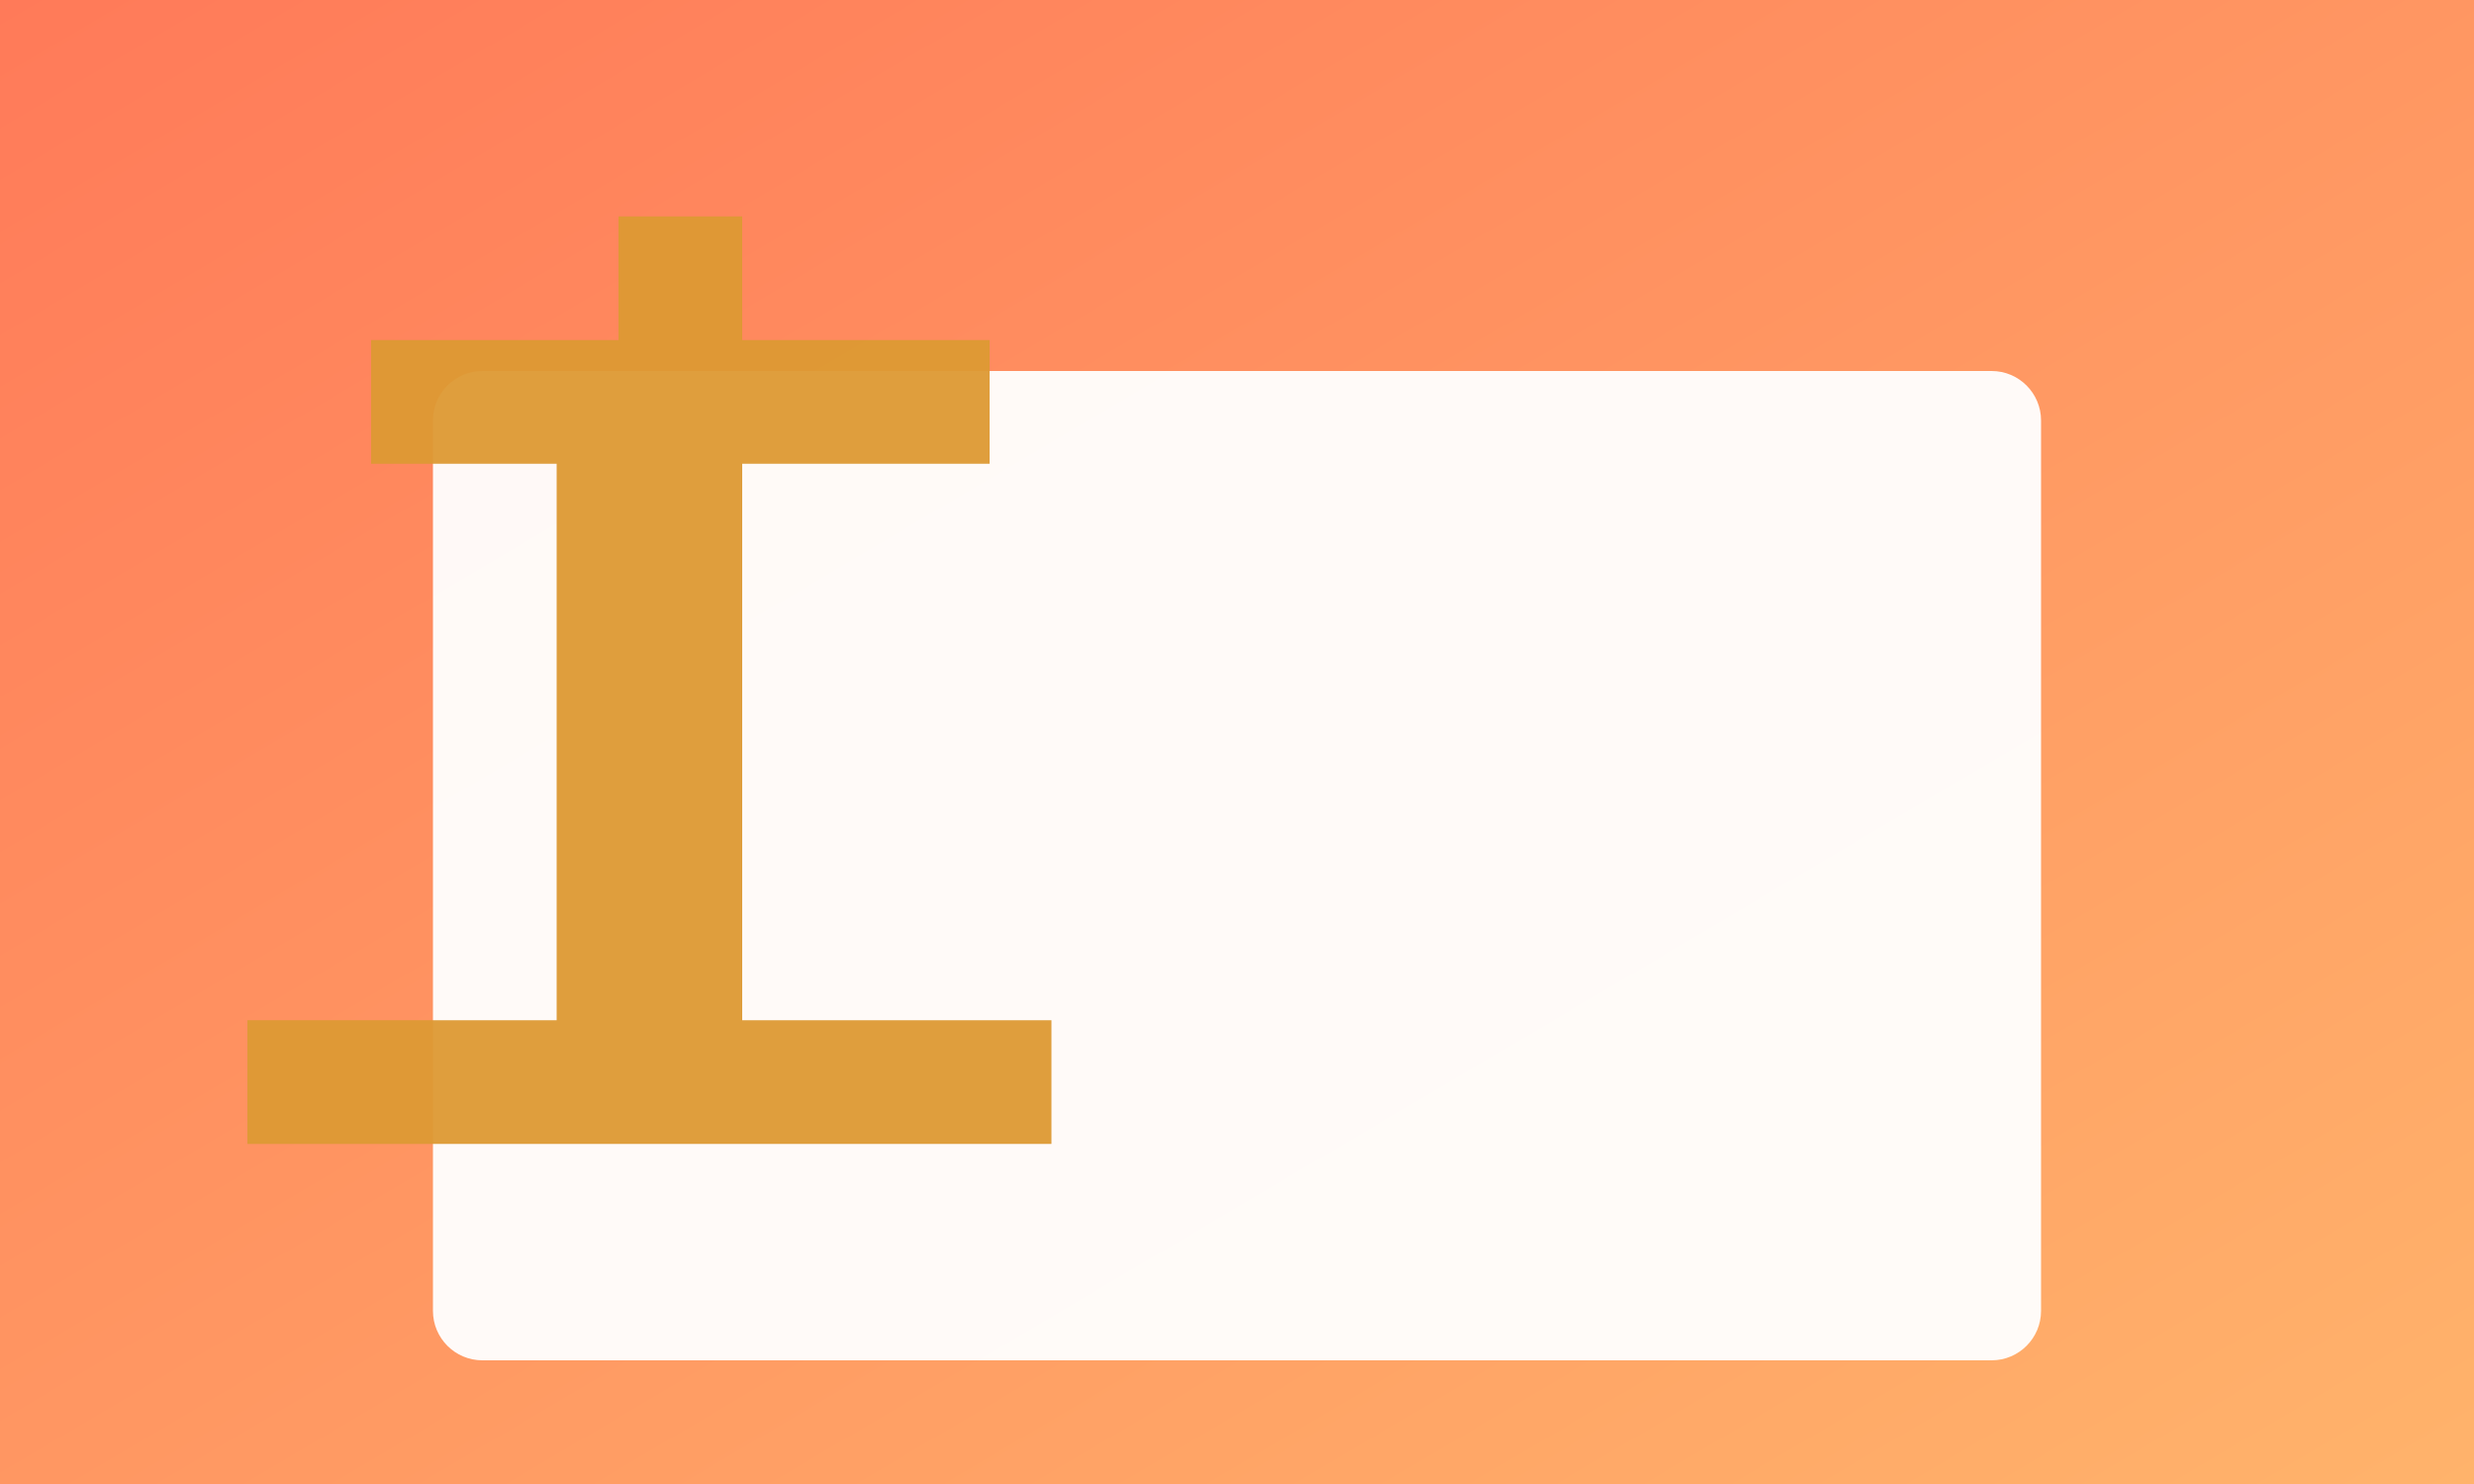
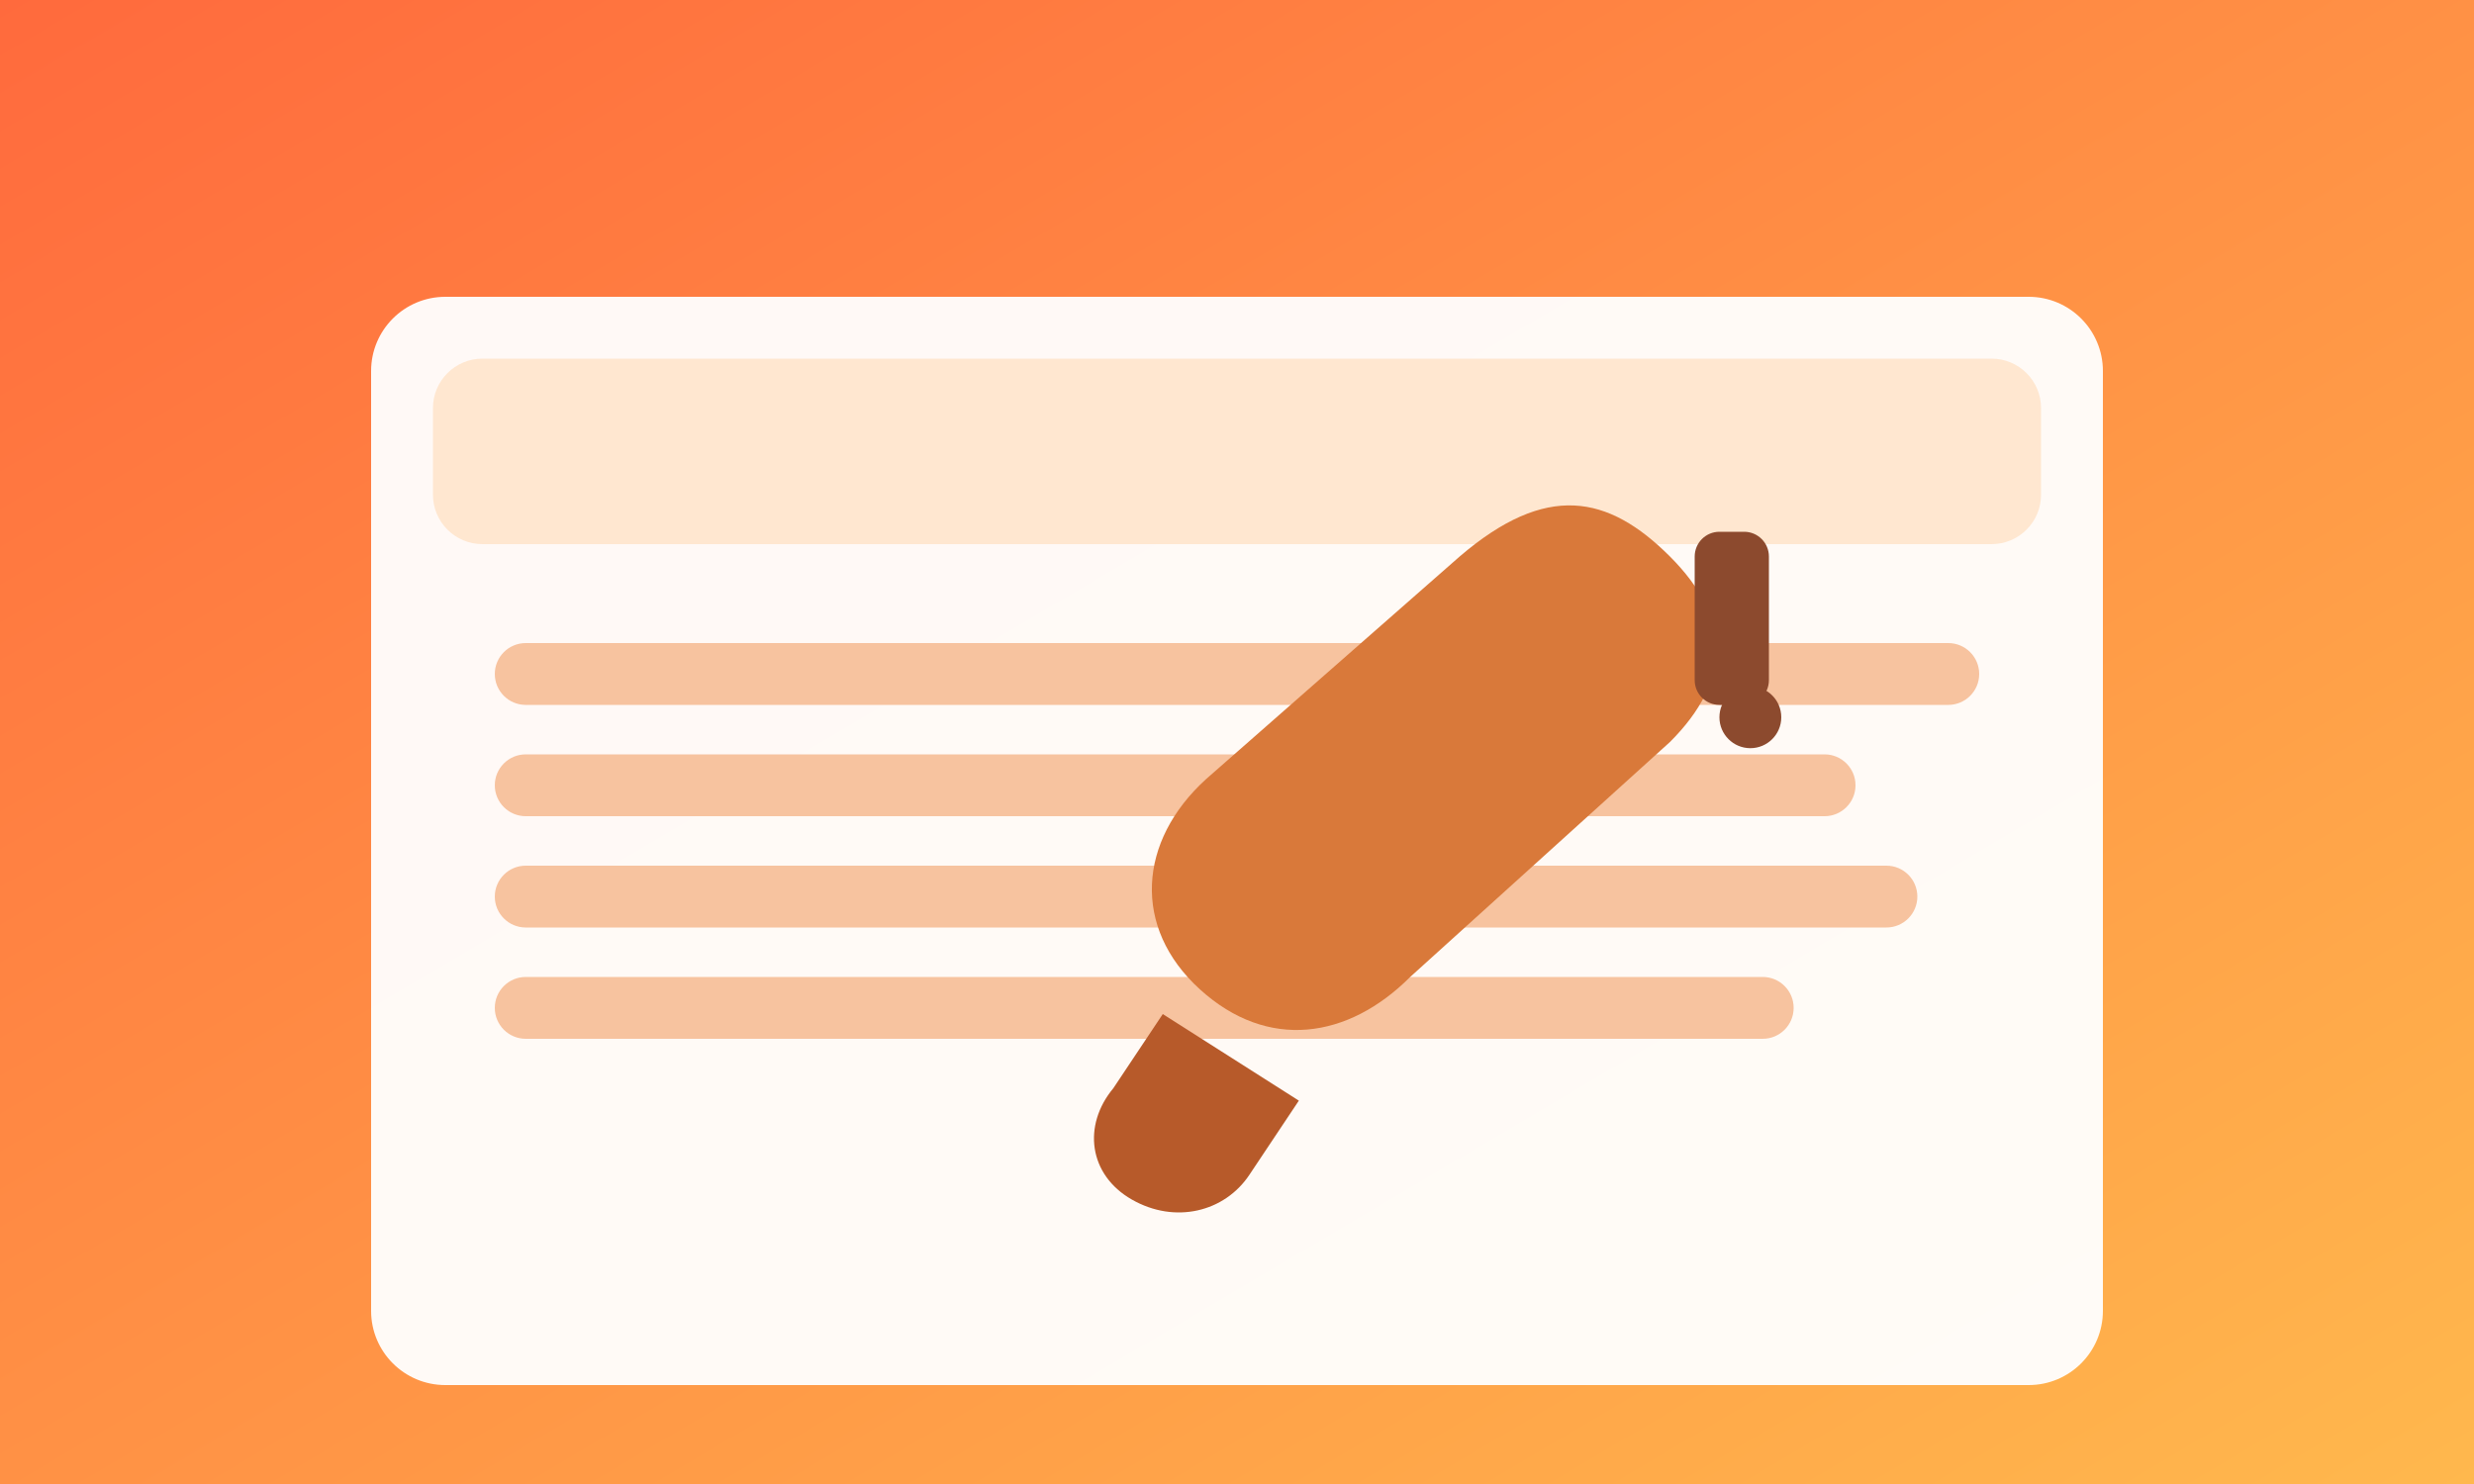
<svg xmlns="http://www.w3.org/2000/svg" width="800" height="480" viewBox="0 0 800 480">
  <defs>
    <linearGradient id="g1" x1="0" y1="0" x2="1" y2="1">
-       <stop offset="0%" stop-color="#FF7A59" />
-       <stop offset="100%" stop-color="#FFB36B" />
+       <stop offset="0%" stop-color="#FF6A3D" />
+       <stop offset="100%" stop-color="#FFB84D" />
    </linearGradient>
  </defs>
  <rect width="800" height="480" fill="url(#g1)" />
-   <g fill="#FFFFFF" opacity="0.95">
-     <rect x="140" y="120" rx="16" width="520" height="320" />
-     <rect x="180" y="160" width="440" height="40" rx="8" />
-     <rect x="180" y="220" width="360" height="24" rx="6" />
-     <rect x="180" y="260" width="400" height="24" rx="6" />
-     <rect x="180" y="300" width="420" height="24" rx="6" />
-   </g>
-   <g fill="#D93" opacity="0.95">
-     <path d="M120 110 h80 v-40 h40 v40 h80 v40 h-80 v180 h100 v40 h-260 v-40 h100 v-180 h-60 z" />
+   <rect x="120" y="96" width="560" height="352" rx="24" fill="#FFFFFF" opacity="0.95" />
+   <rect x="140" y="116" width="520" height="60" rx="16" fill="#FFE7D0" />
+   <rect x="160" y="208" width="480" height="20" rx="10" fill="#F5B58A" opacity="0.8" />
+   <rect x="160" y="244" width="440" height="20" rx="10" fill="#F5B58A" opacity="0.8" />
+   <rect x="160" y="280" width="460" height="20" rx="10" fill="#F5B58A" opacity="0.8" />
+   <rect x="160" y="316" width="420" height="20" rx="10" fill="#F5B58A" opacity="0.8" />
+   <g>
+     <path d="M540 180 C520 160 500 156 472 180 L390 252 C368 272 366 300 388 320 C410 340 436 336 456 316 L540 240 C560 220 560 200 540 180 Z" fill="#D9793A" />
+     <rect x="548" y="172" width="24" height="56" rx="8" fill="#8C4A2E" />
+     <circle cx="566" cy="232" r="10" fill="#8C4A2E" />
+     <path d="M376 328 L360 352 C350 364 352 380 366 388 C380 396 396 392 404 380 L420 356 Z" fill="#B75A2A" />
  </g>
</svg>
